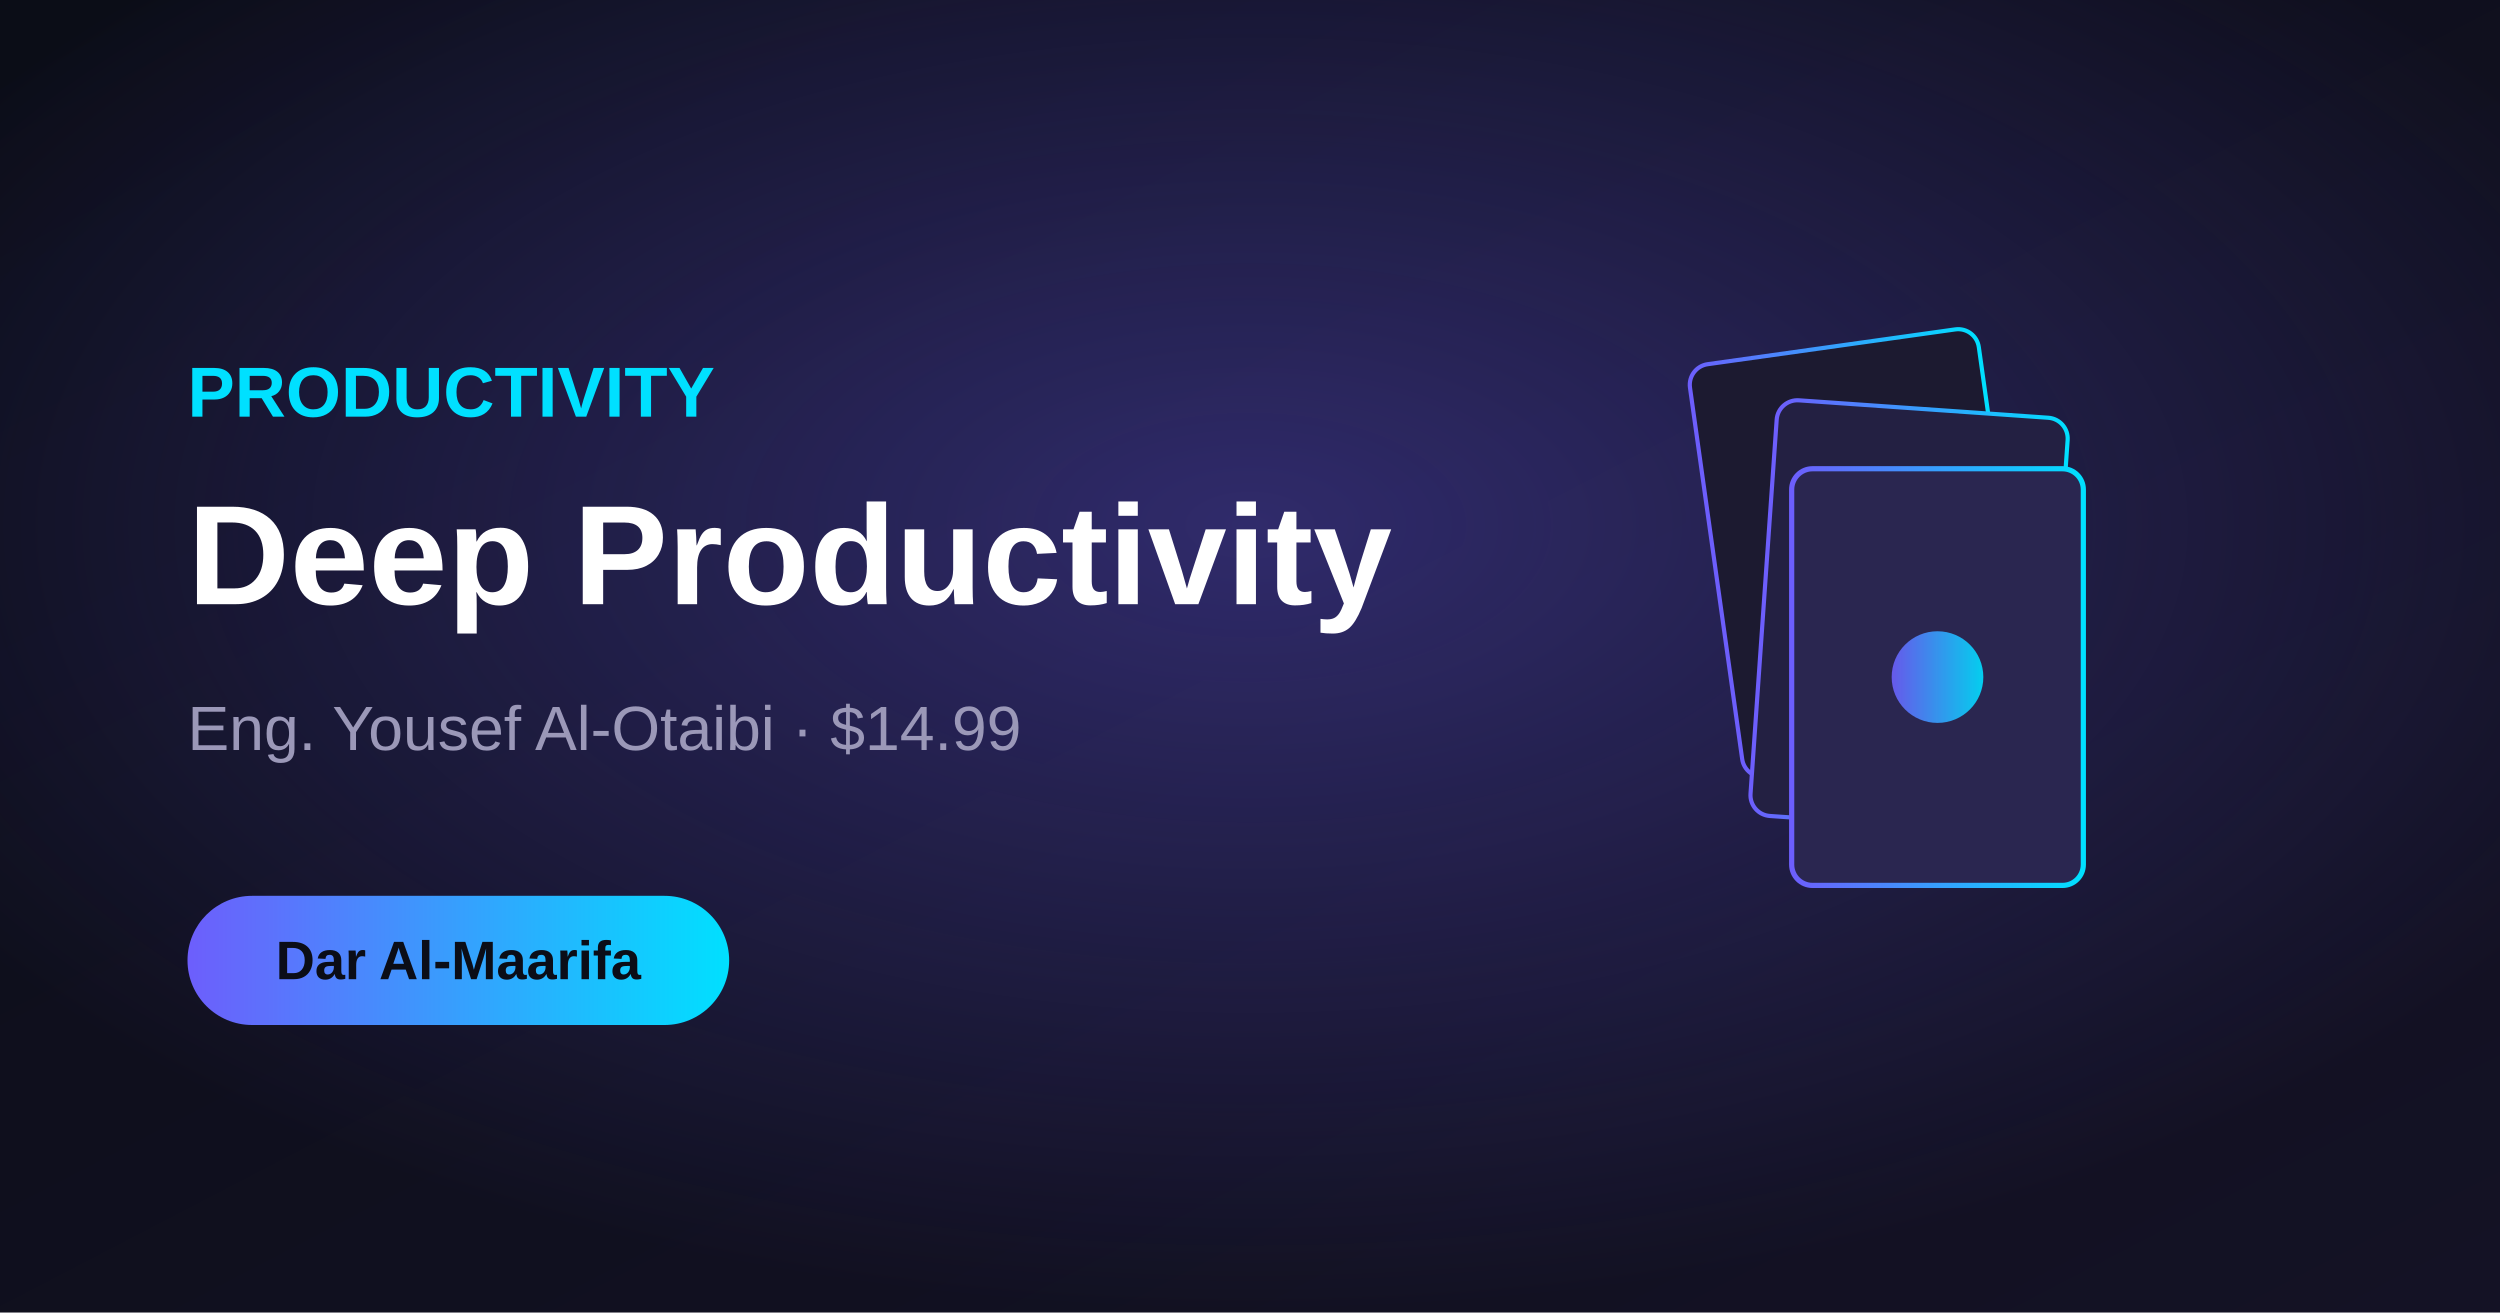
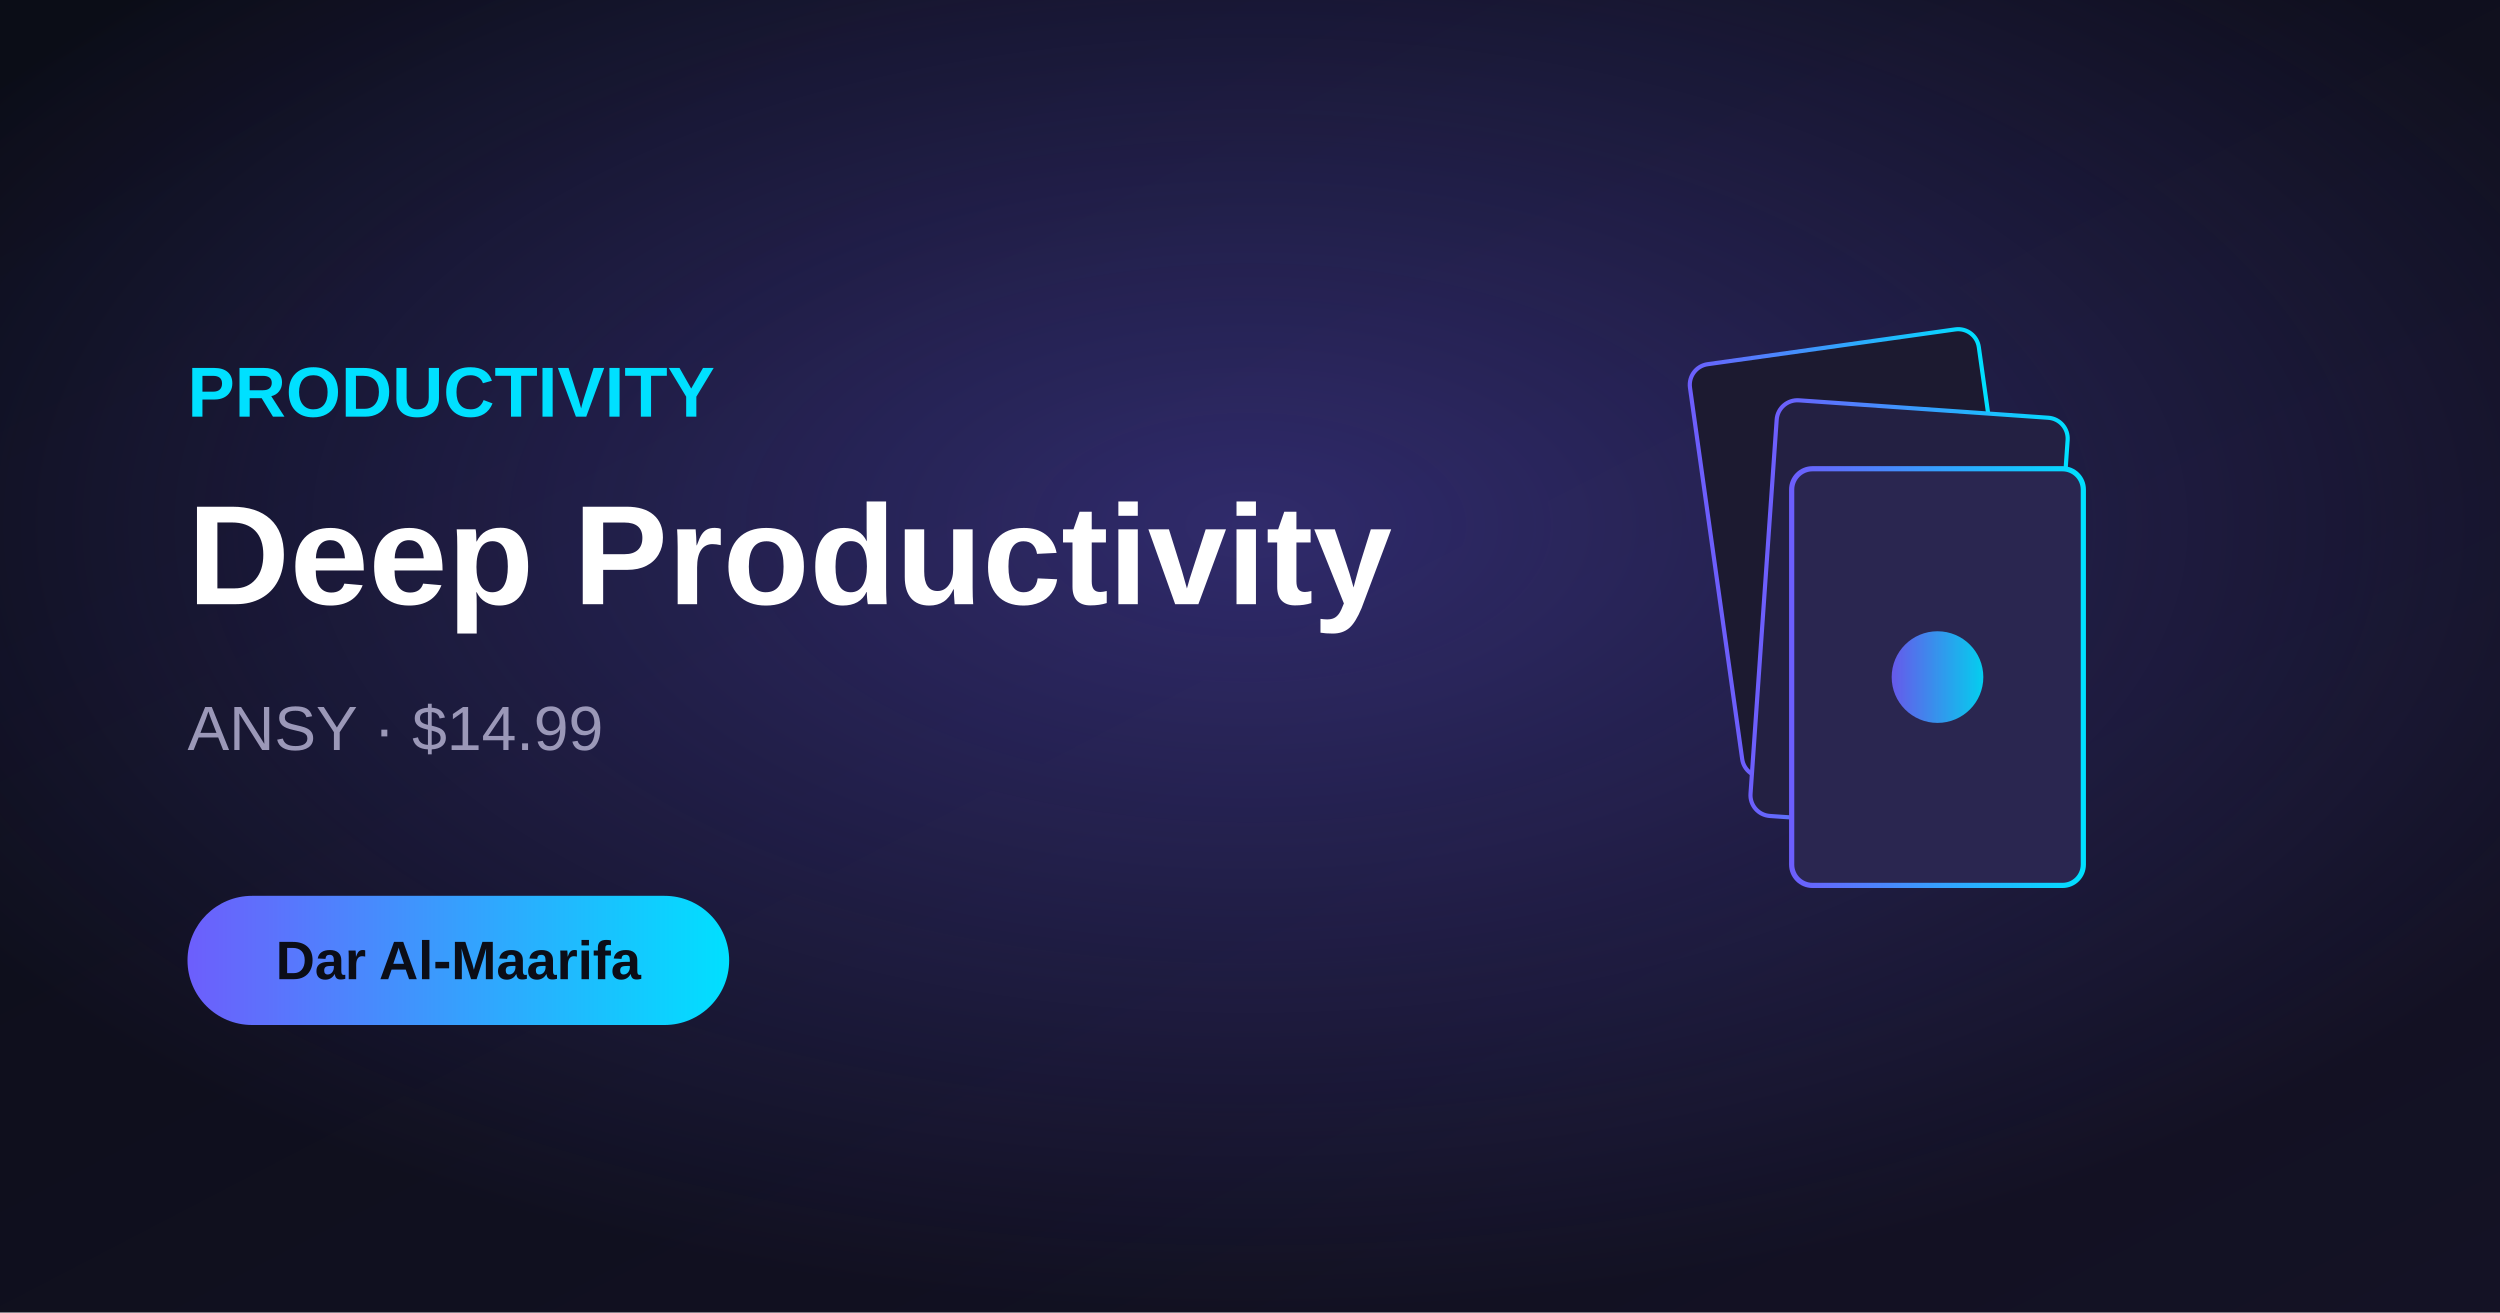
<svg xmlns="http://www.w3.org/2000/svg" width="1200" height="630" viewBox="0 0 1200 630">
  <defs>
    <linearGradient id="bg" x1="0" y1="0" x2="1" y2="1">
      <stop offset="0" stop-color="#0b0d17" />
      <stop offset="1" stop-color="#141225" />
    </linearGradient>
    <radialGradient id="glow" cx="0.5" cy="0.4" r="0.6">
      <stop offset="0" stop-color="#6d5efc" stop-opacity="0.35" />
      <stop offset="1" stop-color="#6d5efc" stop-opacity="0" />
    </radialGradient>
    <linearGradient id="accent" x1="0" y1="0" x2="1" y2="0">
      <stop offset="0" stop-color="#6d5efc" />
      <stop offset="1" stop-color="#00e0ff" />
    </linearGradient>
  </defs>
  <rect width="1200" height="630" fill="url(#bg)" />
  <rect width="1200" height="630" fill="url(#glow)" />
  <g transform="translate(900 315)">
    <rect x="-70" y="-150" width="140" height="200" rx="10" fill="#1c1a30" stroke="url(#accent)" stroke-width="2" transform="rotate(-8)" />
    <rect x="-55" y="-120" width="140" height="200" rx="10" fill="#232042" stroke="url(#accent)" stroke-width="2" transform="rotate(4)" />
    <rect x="-40" y="-90" width="140" height="200" rx="10" fill="#2a2650" stroke="url(#accent)" stroke-width="2.5" />
    <circle cx="30" cy="10" r="22" fill="url(#accent)" opacity="0.9" />
  </g>
  <text x="90" y="200" font-family="Segoe UI, Tahoma, Arial, sans-serif" font-size="34" font-weight="700" fill="#00e0ff">PRODUCTIVITY</text>
  <text x="90" y="290" font-family="Segoe UI, Tahoma, Arial, sans-serif" font-size="68" font-weight="800" fill="#ffffff">Deep Productivity</text>
-   <text x="90" y="360" font-family="Segoe UI, Tahoma, Arial, sans-serif" font-size="30" fill="#9b98b8">Eng. Yousef Al-Otaibi · $14.99</text>
+   <text x="90" y="360" font-family="Segoe UI, Tahoma, Arial, sans-serif" font-size="30" fill="#9b98b8">ANSY · $14.99</text>
  <rect x="90" y="430" width="260" height="62" rx="31" fill="url(#accent)" />
  <text x="220" y="470" font-family="Segoe UI, Tahoma, Arial, sans-serif" font-size="26" font-weight="700" fill="#0b0d17" text-anchor="middle">Dar Al-Maarifa</text>
</svg>
